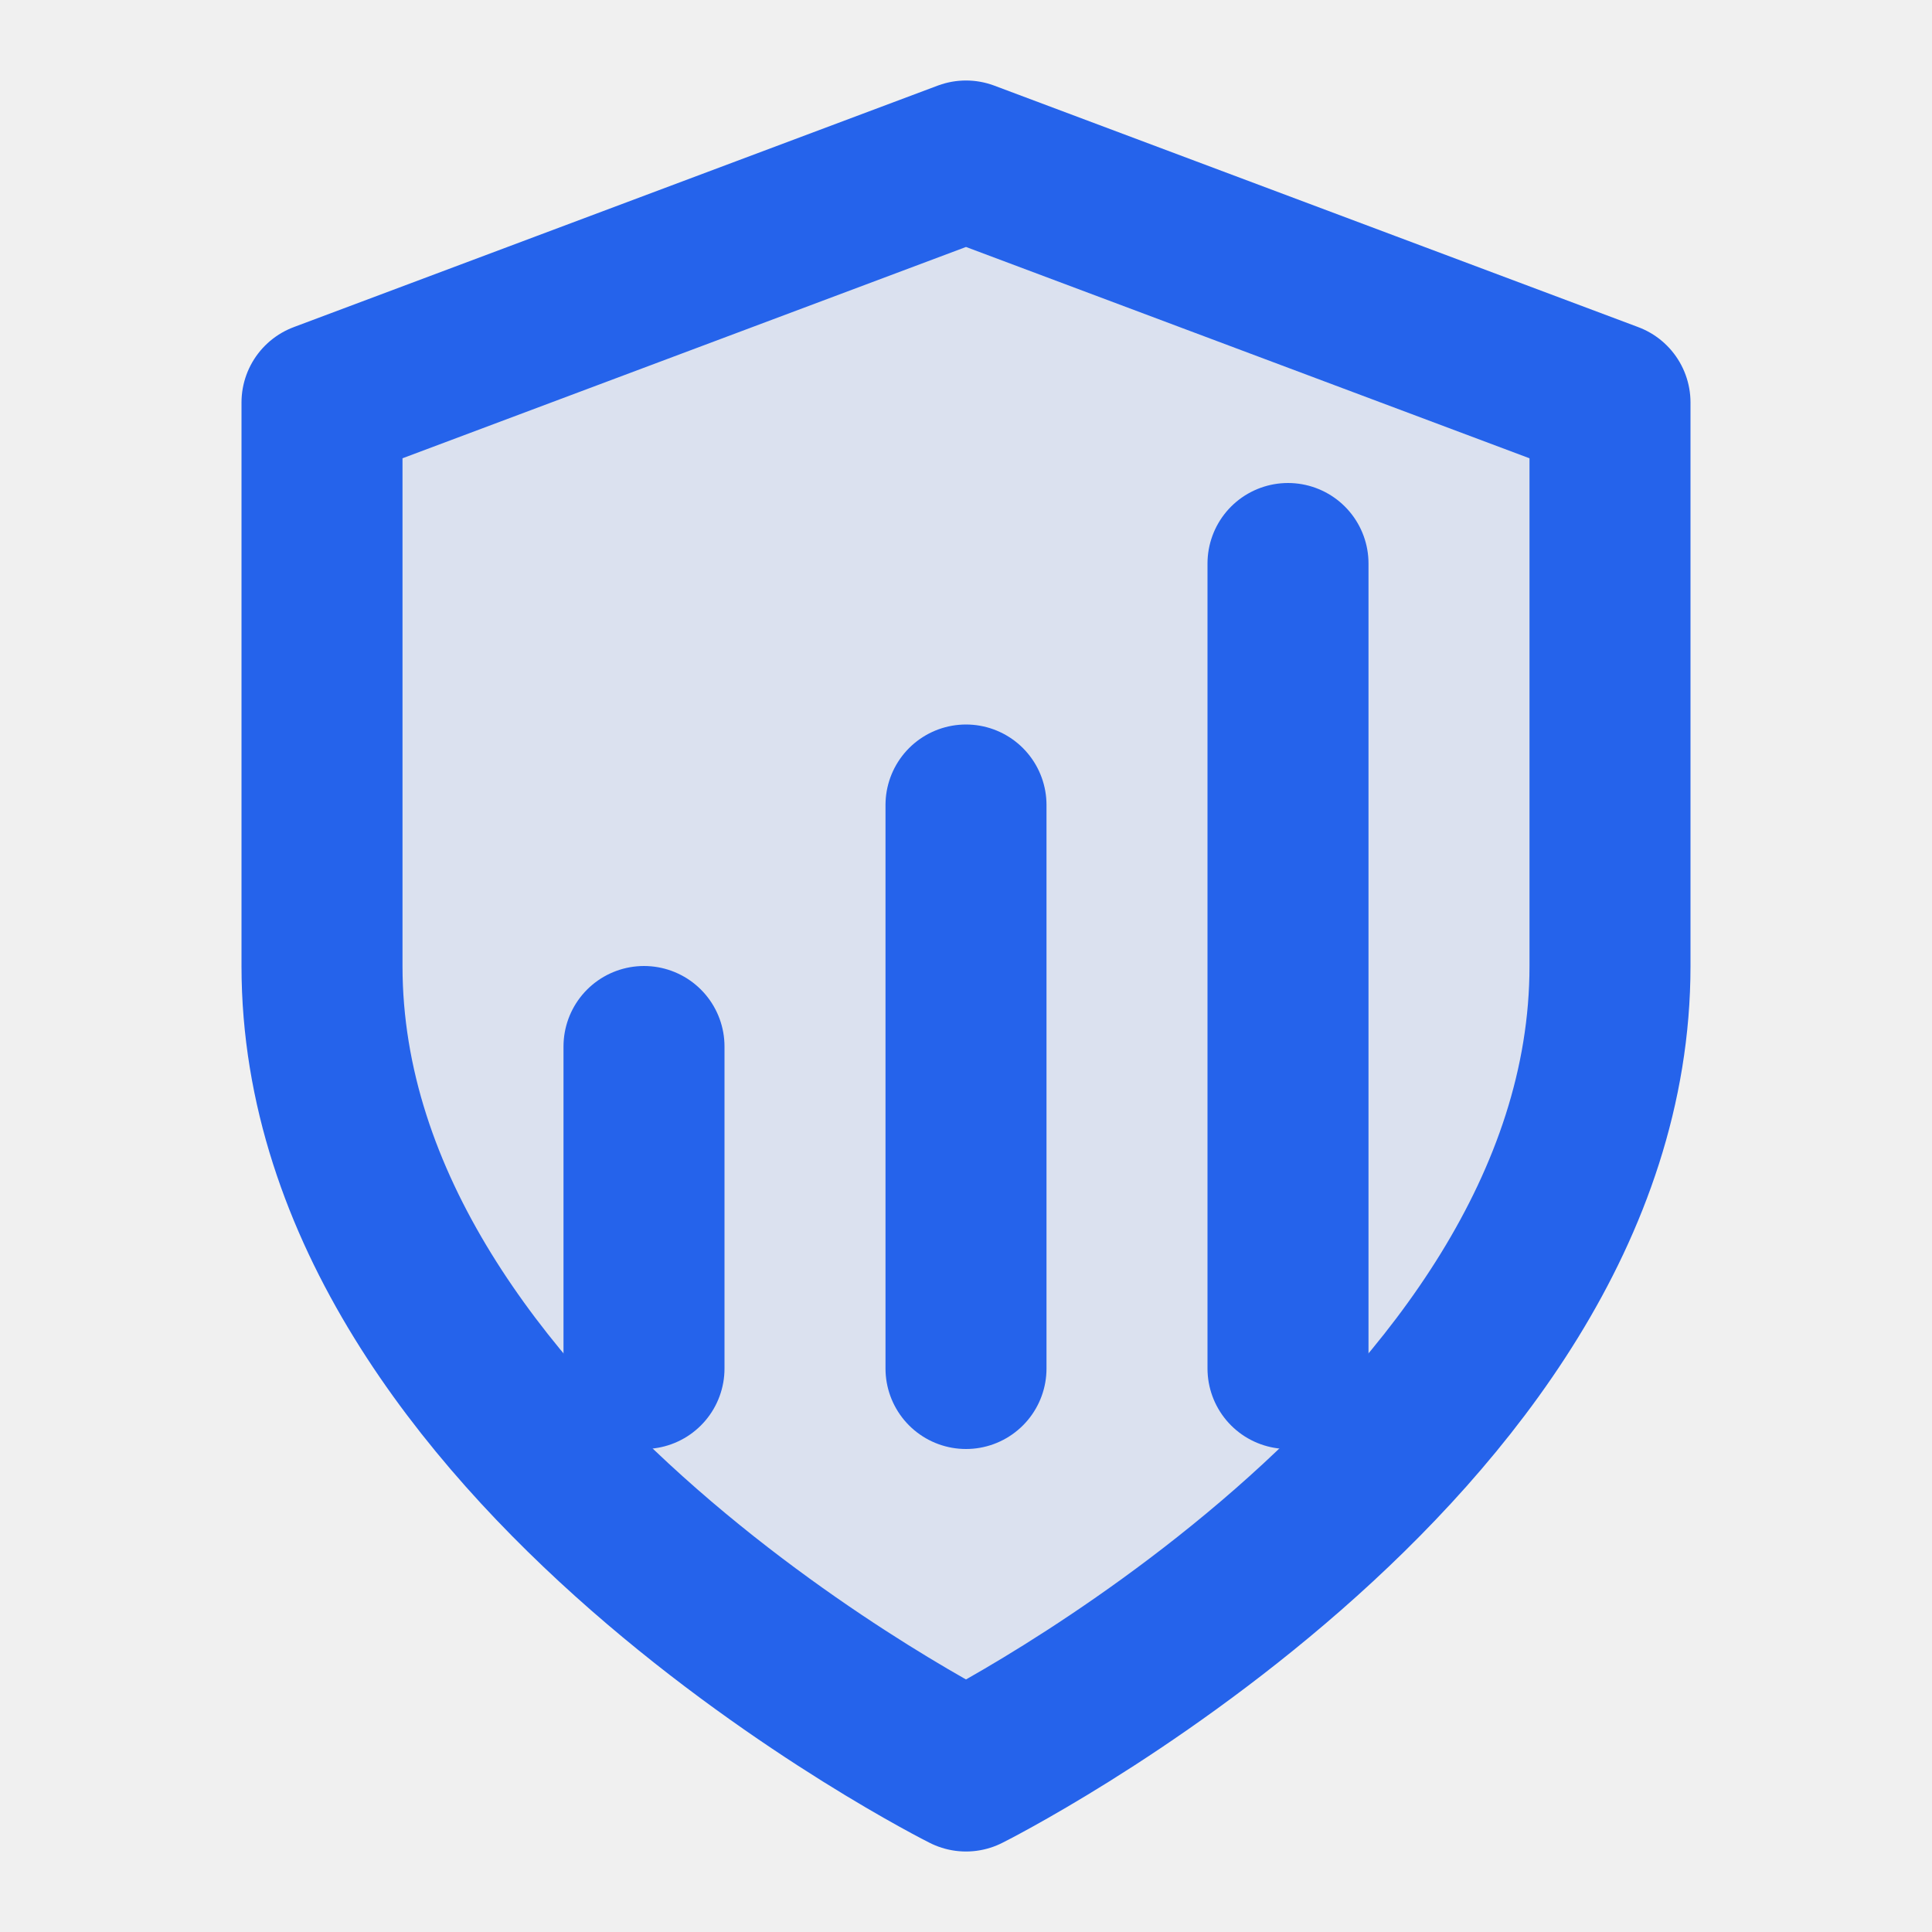
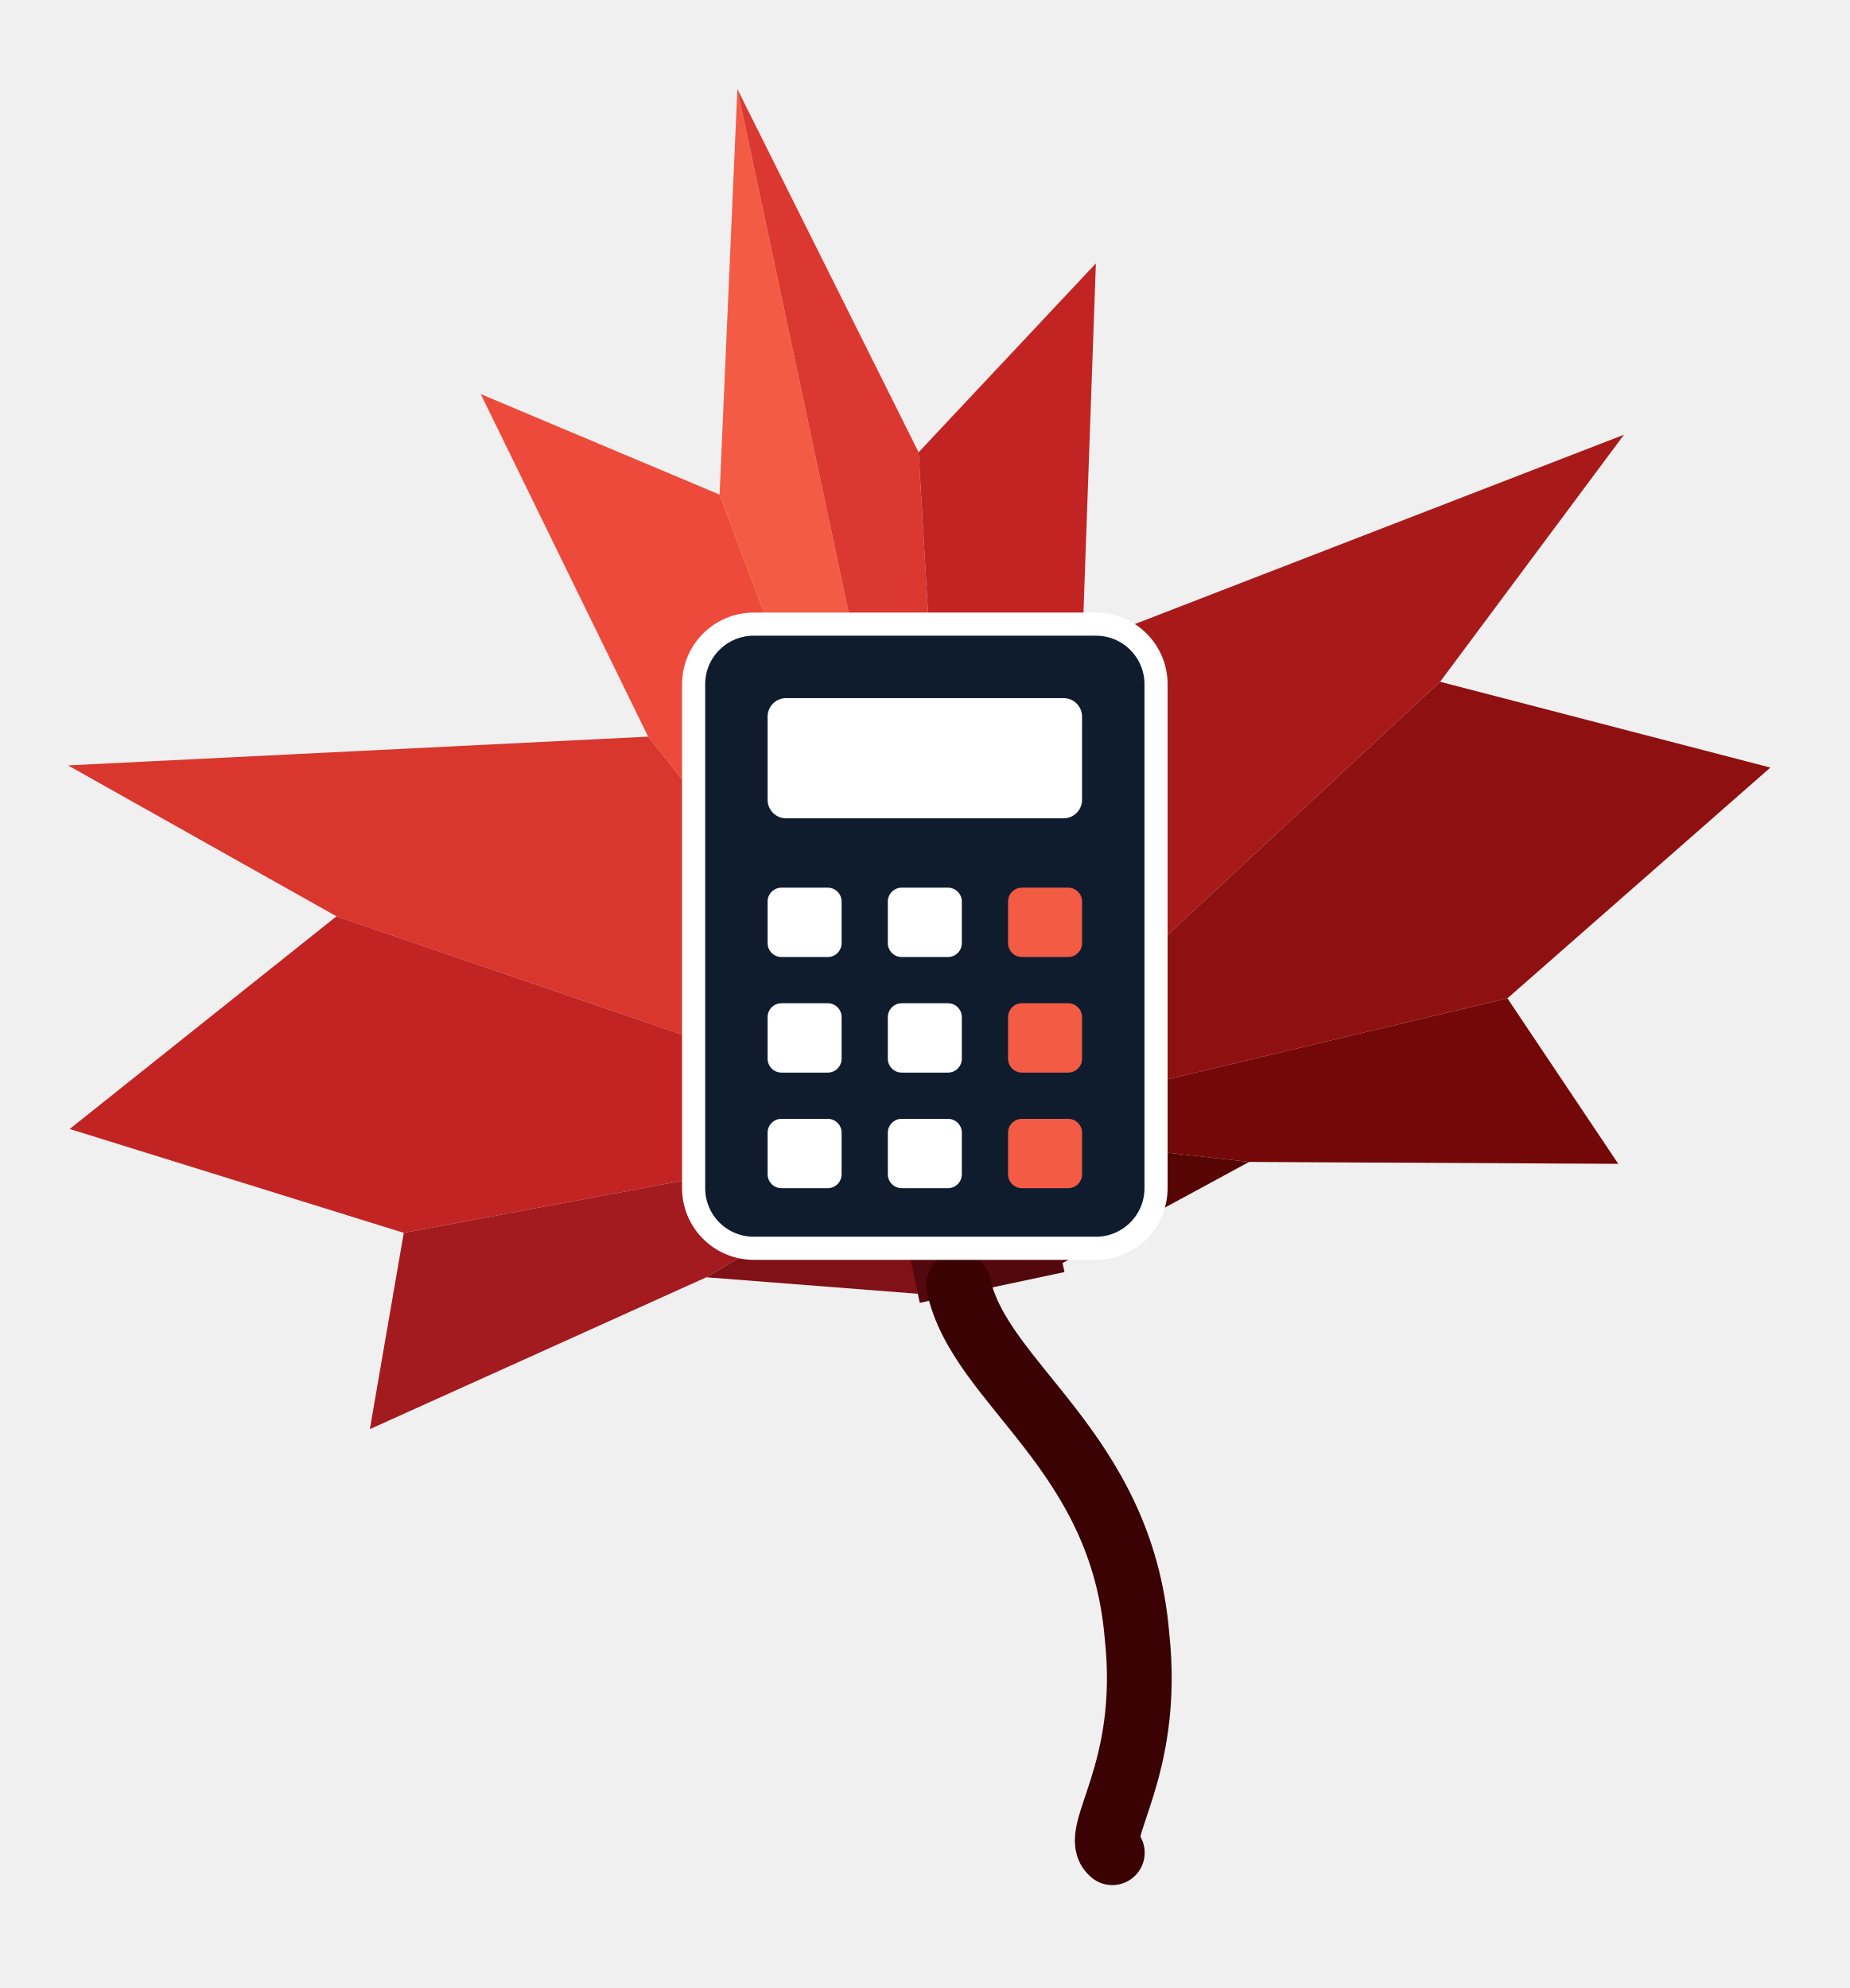
- <svg xmlns="http://www.w3.org/2000/svg" viewBox="0 0 24 24" fill="none" stroke="#2563EB" stroke-width="2" stroke-linecap="round" stroke-linejoin="round">
-   <path d="M12 22s8-4 8-10V5l-8-3-8 3v7c0 6 8 10 8 10z" fill="#2563EB" fill-opacity="0.1" stroke="none" />
-   <path d="M12 22s8-4 8-10V5l-8-3-8 3v7c0 6 8 10 8 10z" stroke="#2563EB" stroke-width="2" fill="none" />
-   <path d="M8 13v4" stroke="#2563EB" stroke-width="2" />
-   <path d="M12 10v7" stroke="#2563EB" stroke-width="2" />
-   <path d="M16 7v10" stroke="#2563EB" stroke-width="2" />
+ <svg xmlns="http://www.w3.org/2000/svg" viewBox="0 0 400 430" width="100%" height="100%">
+   <g transform="rotate(-12 200 210)">
+     <polygon points="200,15 178,100 200,245" fill="#F45B45" />
+     <polygon points="178,100 132,68 152,148 200,245" fill="#ED4A3B" />
+     <polygon points="152,148 28,128 78,172 200,245" fill="#D9362E" />
+     <polygon points="78,172 12,205 78,242 200,245" fill="#C22424" />
+     <polygon points="78,242 62,282 140,265 200,245" fill="#A31A1F" />
+     <polygon points="140,265 184,278 200,245" fill="#801117" />
+     <polygon points="200,15 222,100 200,245" fill="#DA3831" />
+     <polygon points="222,100 268,68 248,148 200,245" fill="#C22424" />
+     <polygon points="248,148 372,128 322,172 200,245" fill="#A81A1A" />
+     <polygon points="322,172 388,205 322,242 200,245" fill="#8F1010" />
+     <polygon points="322,242 338,282 260,265 200,245" fill="#740808" />
+     <polygon points="260,265 216,278 200,245" fill="#560404" />
+     <rect x="184" y="270" width="32" height="10" fill="#52080D" />
+     <path d="M 193,278 C 193,300 220,320 215,360 C 212,390 196,400 200,405" stroke="#3A0202" stroke-width="14" stroke-linecap="round" fill="none" />
+   </g>
+   <g>
+     <rect x="150" y="135" width="100" height="135" rx="13" fill="#0F1C2E" stroke="#FFFFFF" stroke-width="5" stroke-linejoin="round" />
+     <rect x="166" y="151" width="68" height="26" rx="4" fill="#FFFFFF" />
+     <rect x="166" y="192" width="16" height="15" rx="3" fill="#FFFFFF" />
+     <rect x="192" y="192" width="16" height="15" rx="3" fill="#FFFFFF" />
+     <rect x="218" y="192" width="16" height="15" rx="3" fill="#F45B45" />
+     <rect x="166" y="217" width="16" height="15" rx="3" fill="#FFFFFF" />
+     <rect x="192" y="217" width="16" height="15" rx="3" fill="#FFFFFF" />
+     <rect x="218" y="217" width="16" height="15" rx="3" fill="#F45B45" />
+     <rect x="166" y="242" width="16" height="15" rx="3" fill="#FFFFFF" />
+     <rect x="192" y="242" width="16" height="15" rx="3" fill="#FFFFFF" />
+     <rect x="218" y="242" width="16" height="15" rx="3" fill="#F45B45" />
+   </g>
</svg>
